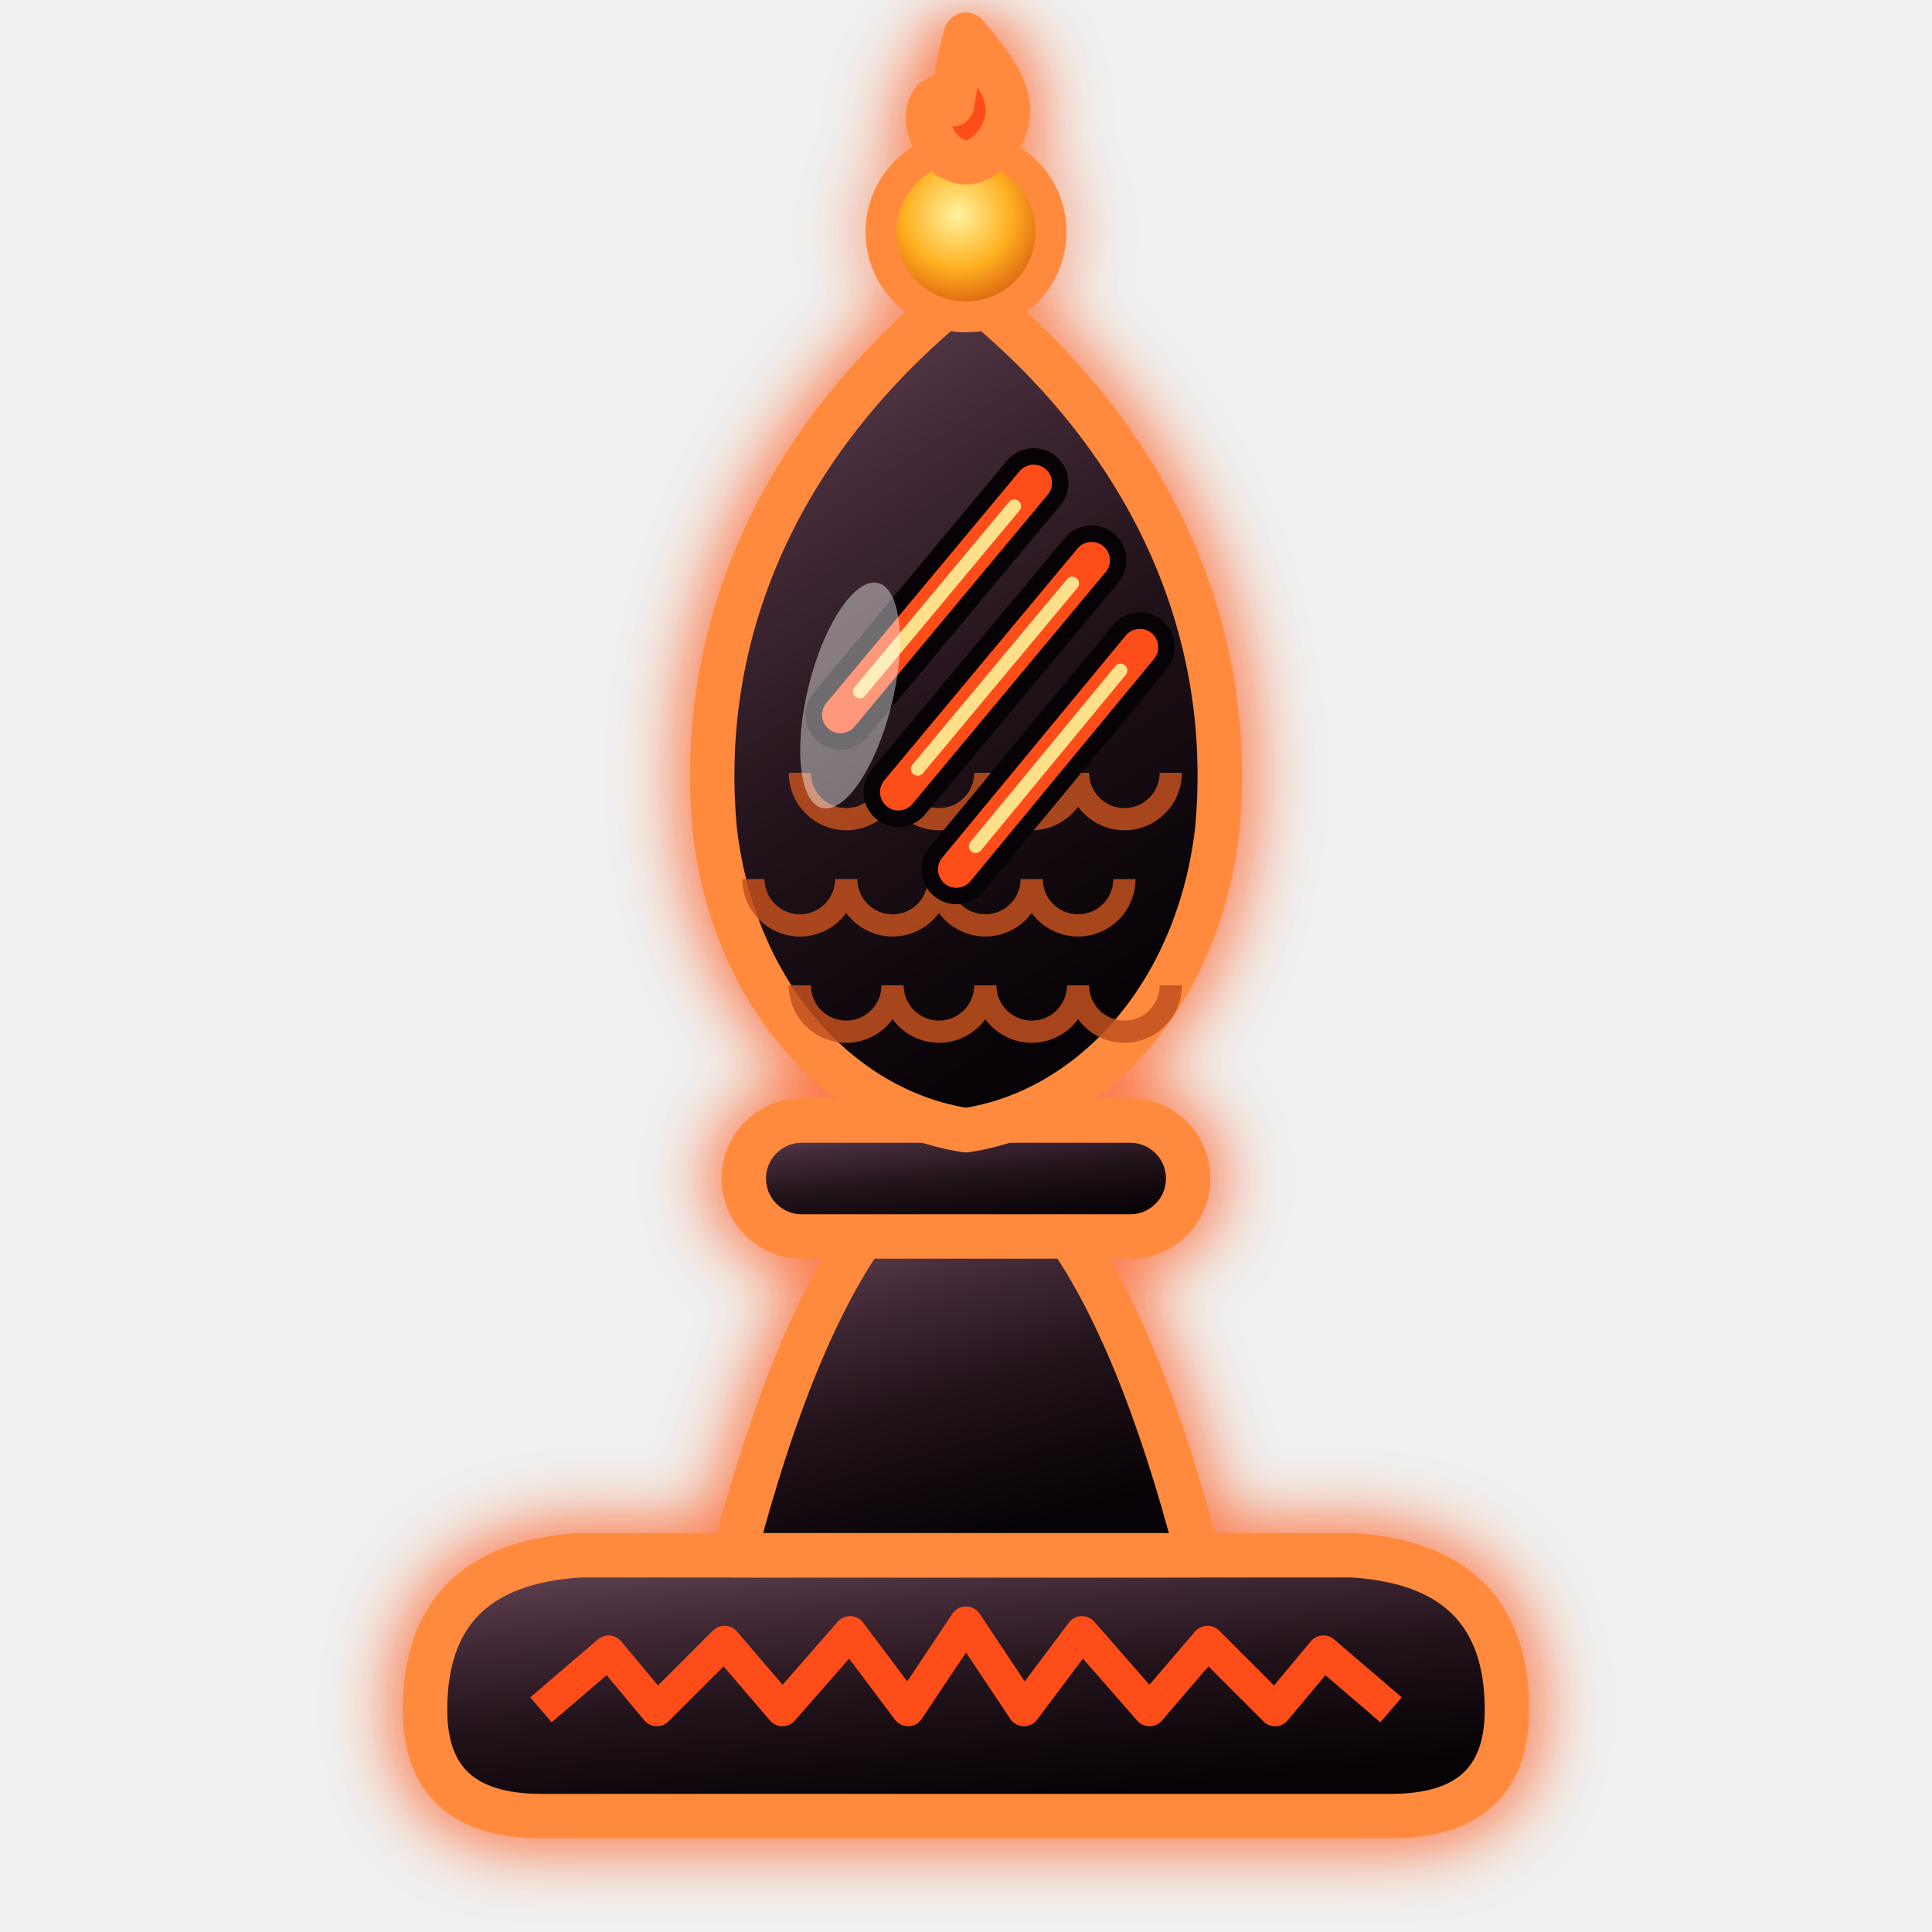
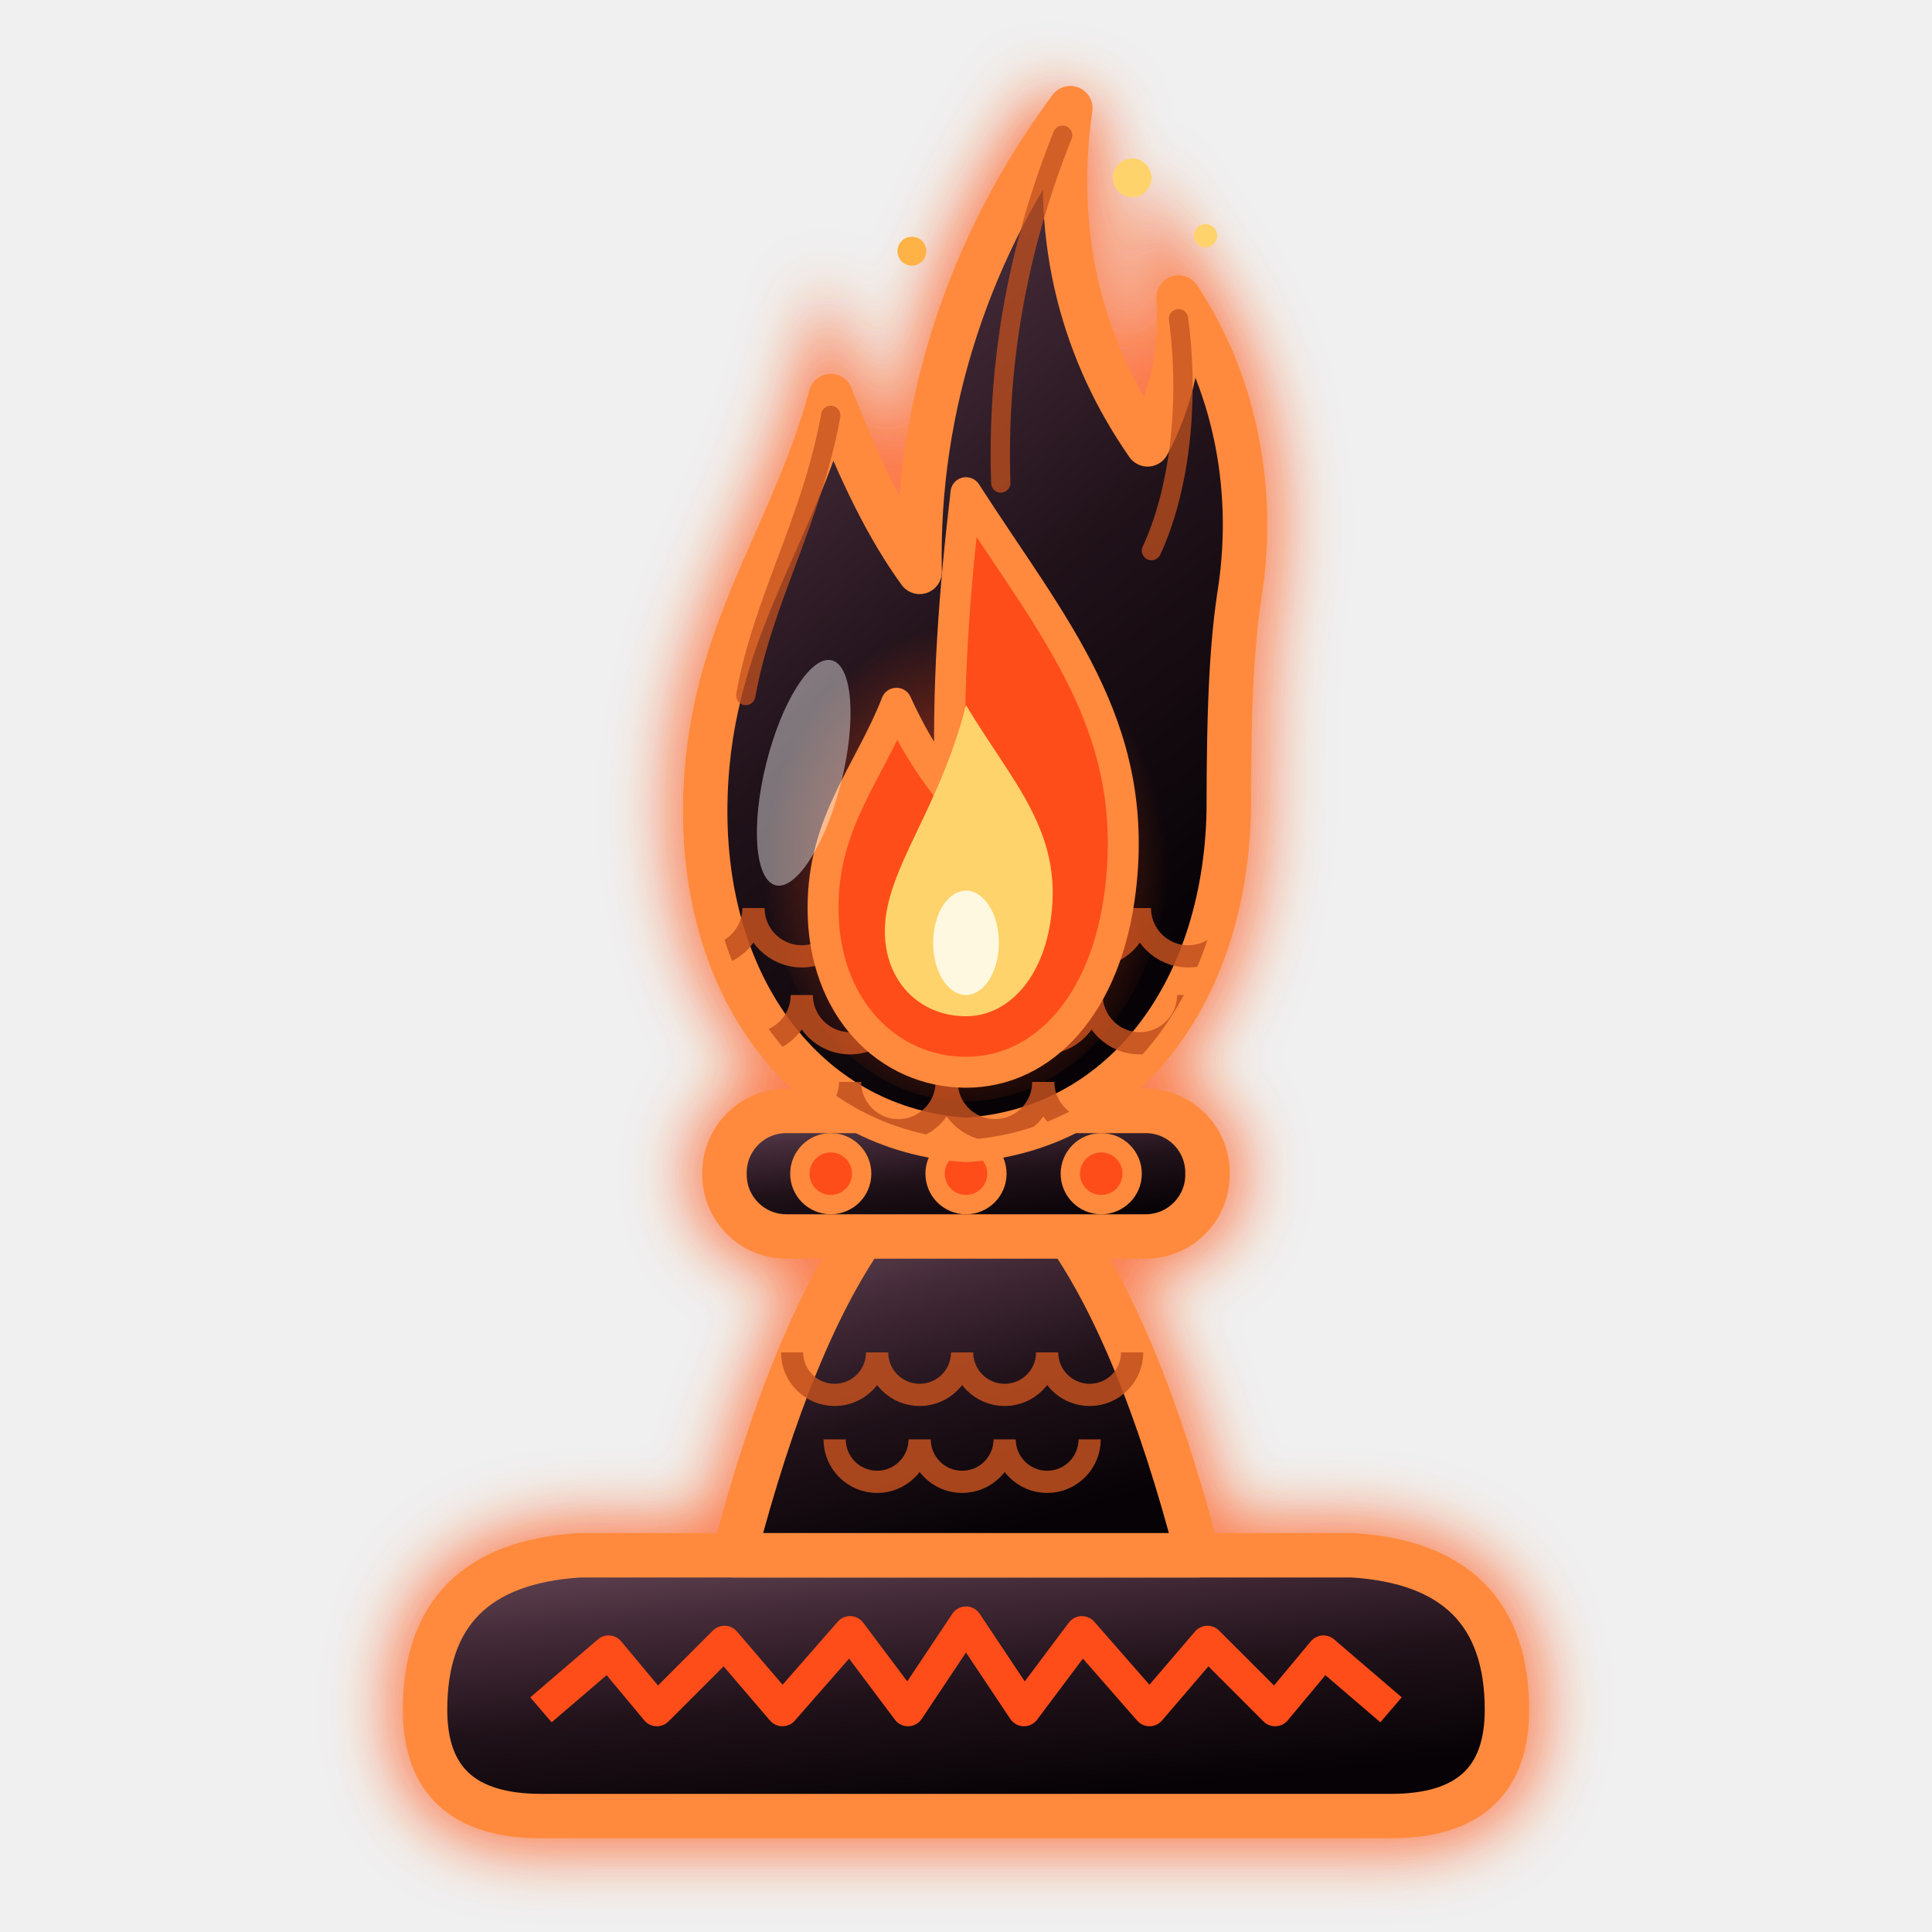
<svg xmlns="http://www.w3.org/2000/svg" viewBox="0 0 100 100">
  <defs>
    <linearGradient id="g" x1="0" y1="0" x2="0.4" y2="1">
      <stop offset="0" stop-color="#6a4a5a" />
      <stop offset="0.3" stop-color="#432a37" />
      <stop offset="0.6" stop-color="#21121a" />
      <stop offset="1" stop-color="#060205" />
    </linearGradient>
    <linearGradient id="gu" gradientUnits="userSpaceOnUse" x1="35" y1="4" x2="62" y2="60">
      <stop offset="0" stop-color="#6a4a5a" />
      <stop offset="0.4" stop-color="#432a37" />
      <stop offset="1" stop-color="#21121a" />
    </linearGradient>
    <linearGradient id="gh" x1="0" y1="1" x2="1" y2="0">
      <stop offset="0" stop-color="#1e1014" />
      <stop offset="1" stop-color="#8a6a6a" />
    </linearGradient>
    <linearGradient id="gm" x1="0" y1="0" x2="1" y2="1">
      <stop offset="0" stop-color="#5a2422" />
      <stop offset="1" stop-color="#120507" />
    </linearGradient>
    <linearGradient id="gf" x1="0" y1="0" x2="1" y2="1">
      <stop offset="0" stop-color="#432a37" />
      <stop offset=".6" stop-color="#21121a" />
      <stop offset="1" stop-color="#060205" />
    </linearGradient>
    <radialGradient id="mo" cx=".7" cy=".4" r=".8">
      <stop offset="0" stop-color="#ffb347" />
      <stop offset=".45" stop-color="#d8380c" />
      <stop offset="1" stop-color="#3a0804" />
    </radialGradient>
    <linearGradient id="gh" x1="0" y1="1" x2="1" y2="0">
      <stop offset="0" stop-color="#1e1014" />
      <stop offset="1" stop-color="#8a6a6a" />
    </linearGradient>
    <linearGradient id="gm" x1="0" y1="0" x2="1" y2="1">
      <stop offset="0" stop-color="#5a2422" />
      <stop offset="1" stop-color="#120507" />
    </linearGradient>
    <linearGradient id="gf" x1="0" y1="0" x2="1" y2="1">
      <stop offset="0" stop-color="#432a37" />
      <stop offset=".6" stop-color="#21121a" />
      <stop offset="1" stop-color="#060205" />
    </linearGradient>
    <radialGradient id="mo" cx=".7" cy=".4" r=".8">
      <stop offset="0" stop-color="#ffb347" />
      <stop offset=".45" stop-color="#d8380c" />
      <stop offset="1" stop-color="#3a0804" />
    </radialGradient>
    <radialGradient id="ey" cx=".45" cy=".4" r=".7">
      <stop offset="0" stop-color="#fff3a0" />
      <stop offset=".45" stop-color="#ffb020" />
      <stop offset="1" stop-color="#c43006" />
    </radialGradient>
    <filter id="bl" x="-20%" y="-20%" width="140%" height="140%">
      <feGaussianBlur stdDeviation="1.6" />
    </filter>
    <style>.gl *{fill:none!important;stroke:#ff5a1f!important} .gl .dt{display:none}</style>
  </defs>
  <g class="gl" filter="url(#bl)" opacity=".8" stroke-width="3.6">
    <path d="M22 88.5 Q22 81 30 80.5 H70 Q78 81 78 88.5 Q78 94 72 94 H28 Q22 94 22 88.5Z" fill="url(#g)" />
    <path d="M28 88.5 L31.5 85.5 L34 88.5 L37.5 85 L40.5 88.5 L44 84.5 L47 88.5 L50 84 L53 88.5 L56 84.5 L59.5 88.5 L62.5 85 L66 88.5 L68.5 85.5 L72 88.5" fill="none" stroke="#ff4d1a" stroke-width="1.7" stroke-linejoin="round" />
+     <defs>
+       <clipPath id="bf">
+         <path d="M50 59 C42 58.5 36.5 51.5 36.5 42 C36.5 33 41 28 43 20.5 C44.6 24.6 46 27.4 47.6 29.6 C47.4 21 50.2 12.6 55.4 5.6 C54.4 12.6 56.2 18.4 59.4 23 C60.6 20.8 61.2 18.2 61 15.4 C63.8 19.6 65 25 64.2 30.5 C63.8 33 63.6 36 63.6 42 C63.4 51.5 58 58.5 50 59Z" />
+       </clipPath>
+       <radialGradient id="bfg" cx=".5" cy=".55" r=".5">
+         <stop offset="0" stop-color="#ffe08a" stop-opacity=".9" />
+         <stop offset=".55" stop-color="#ff4d1a" stop-opacity=".35" />
+         <stop offset="1" stop-color="#ff4d1a" stop-opacity="0" />
+       </radialGradient>
+     </defs>
    <path d="M38 80.5 Q41 69 45 63.5 H55 Q59 69 62 80.5Z" fill="url(#g)" />
-     <rect x="38.5" y="58" width="23" height="6" rx="3" fill="url(#g)" />
-     <path d="M50 15 C59.5 22.5 64 32.5 63 43 C62 51.5 56.5 57.5 50 58.5 C43.5 57.5 38 51.5 37 43 C36 32.5 40.5 22.5 50 15Z" fill="url(#g)" />
-     <path d="M41.4 40 a2.4 2.4 0 0 0 4.8 0 M46.2 40 a2.4 2.4 0 0 0 4.8 0 M51.0 40 a2.4 2.4 0 0 0 4.8 0 M55.8 40 a2.4 2.4 0 0 0 4.8 0 " fill="none" stroke="#c2501f" stroke-width="1.15" opacity=".85" />
-     <path d="M39.0 45.5 a2.4 2.4 0 0 0 4.8 0 M43.8 45.5 a2.4 2.4 0 0 0 4.8 0 M48.6 45.5 a2.4 2.4 0 0 0 4.8 0 M53.4 45.5 a2.4 2.4 0 0 0 4.8 0 " fill="none" stroke="#c2501f" stroke-width="1.15" opacity=".85" />
-     <path d="M41.4 51 a2.4 2.4 0 0 0 4.8 0 M46.2 51 a2.4 2.4 0 0 0 4.8 0 M51.0 51 a2.4 2.4 0 0 0 4.8 0 M55.8 51 a2.4 2.4 0 0 0 4.8 0 " fill="none" stroke="#c2501f" stroke-width="1.15" opacity=".85" />
-     <g stroke-linecap="round">
-       <path d="M43.5 37 L53.5 25 M46.5 41 L56.5 29 M49.5 45 L59 33.5" stroke="#060205" stroke-width="3.6" />
-       <path d="M43.5 37 L53.5 25 M46.5 41 L56.5 29 M49.5 45 L59 33.5" stroke="#ff4d1a" stroke-width="1.9" />
-       <path d="M44.5 35.8 L52.5 26.2 M47.5 39.8 L55.5 30.2 M50.5 43.8 L58 34.7" stroke="#ffe08a" stroke-width=".7" />
+     <path d="M41.0 70 a2.2 2.2 0 0 0 4.4 0 M45.4 70 a2.2 2.2 0 0 0 4.4 0 M49.8 70 a2.2 2.2 0 0 0 4.4 0 M54.2 70 a2.2 2.2 0 0 0 4.4 0 " fill="none" stroke="#c2501f" stroke-width="1.15" opacity=".85" />
+     <path d="M43.2 74.5 a2.2 2.2 0 0 0 4.4 0 M47.6 74.5 a2.2 2.2 0 0 0 4.4 0 M52.0 74.5 a2.2 2.2 0 0 0 4.4 0 " fill="none" stroke="#c2501f" stroke-width="1.15" opacity=".85" />
+     <rect x="37.5" y="57.5" width="25" height="6.5" rx="3.2" fill="url(#g)" />
+     <circle cx="43" cy="60.75" r="1.6" fill="#ff4d1a" stroke-width="1" />
+     <circle cx="50" cy="60.75" r="1.6" fill="#ff4d1a" stroke-width="1" />
+     <circle cx="57" cy="60.75" r="1.6" fill="#ff4d1a" stroke-width="1" />
+     <path d="M50 59 C42 58.5 36.5 51.5 36.5 42 C36.5 33 41 28 43 20.5 C44.6 24.6 46 27.4 47.6 29.6 C47.4 21 50.2 12.6 55.4 5.6 C54.4 12.6 56.2 18.4 59.4 23 C60.6 20.8 61.2 18.2 61 15.4 C63.8 19.6 65 25 64.2 30.5 C63.8 33 63.6 36 63.6 42 C63.4 51.5 58 58.5 50 59Z" fill="url(#g)" />
+     <g class="dt" clip-path="url(#bf)">
+       <path d="M34.0 47 a2.5 2.5 0 0 0 5 0 M39.0 47 a2.5 2.5 0 0 0 5 0 M44.0 47 a2.5 2.5 0 0 0 5 0 M49.0 47 a2.5 2.5 0 0 0 5 0 M54.0 47 a2.5 2.5 0 0 0 5 0 M59.0 47 a2.5 2.5 0 0 0 5 0 " fill="none" stroke="#c2501f" stroke-width="1.15" opacity=".85" />
+       <path d="M36.5 51.5 a2.5 2.5 0 0 0 5 0 M41.5 51.5 a2.5 2.5 0 0 0 5 0 M46.5 51.5 a2.5 2.5 0 0 0 5 0 M51.5 51.5 a2.5 2.5 0 0 0 5 0 M56.5 51.5 a2.5 2.5 0 0 0 5 0 " fill="none" stroke="#c2501f" stroke-width="1.15" opacity=".85" />
+       <path d="M34.0 56 a2.5 2.5 0 0 0 5 0 M39.0 56 a2.5 2.5 0 0 0 5 0 M44.0 56 a2.5 2.5 0 0 0 5 0 M49.0 56 a2.5 2.5 0 0 0 5 0 M54.0 56 a2.5 2.5 0 0 0 5 0 M59.0 56 a2.5 2.5 0 0 0 5 0 " fill="none" stroke="#c2501f" stroke-width="1.15" opacity=".85" />
    </g>
-     <circle cx="50" cy="12" r="4.4" fill="url(#ey)" stroke-width="1.6" />
-     <path d="M50 1.8 C51.92 4.08 52.7 5.4 51.8 7.08 C51.2 8.1 50.48 8.4 50 8.4 C49.4 8.4 48.56 7.92 48.2 6.9 C47.6 5.28 48.8 4.5 49.28 5.4 C49.52 4.08 49.64 3 50 1.8Z" fill="#ff4d1a" />
-     <ellipse cx="44" cy="36" rx="2.2" ry="6" fill="#fff" opacity=".42" stroke="none" transform="rotate(14 44 36)" />
+     <path class="dt" d="M43 21.5 C42 27 39.5 31 38.6 36 M55 7 C52.6 13 51.6 19 51.8 25 M61 16.5 C61.6 21 61 25.5 59.6 28.5" fill="none" stroke="#c2501f" stroke-width="1" opacity=".75" stroke-linecap="round" />
+     <ellipse class="dt" cx="50" cy="44" rx="10.5" ry="13" fill="url(#bfg)" stroke="none" />
+     <path d="M50 25.5 C54.5 32.5 59 37.5 58 46 C57.3 52 54 55.5 50 55.5 C46 55.5 42.6 52.2 42.6 47 C42.6 42.5 45 40 46.4 36.4 C47.4 38.6 48.4 40 49.2 41 C49 35.6 49.4 30.6 50 25.5Z" fill="#ff4d1a" stroke-width="1.6" />
+     <path d="M50 36.5 C52.4 40.5 55 43 54.4 47.5 C54 50.6 52.2 52.6 50 52.6 C47.6 52.6 45.8 50.8 45.8 48.2 C45.8 45 48.6 42 50 36.5Z" fill="#ffd36b" stroke="none" />
+     <ellipse class="dt" cx="50" cy="48.8" rx="1.7" ry="2.7" fill="#fff8e0" stroke="none" />
+     <circle class="dt" cx="58.6" cy="9.2" r="1" fill="#ffd36b" stroke="none" />
+     <circle class="dt" cx="47.2" cy="13" r=".75" fill="#ffb347" stroke="none" />
+     <circle class="dt" cx="62.4" cy="12.2" r=".6" fill="#ffd36b" stroke="none" />
+     <ellipse class="dt" cx="41.6" cy="40" rx="2" ry="6" fill="#fff" opacity=".42" stroke="none" transform="rotate(14 41.6 40)" />
  </g>
  <g stroke="#ff8a3d" stroke-width="2.3" stroke-linejoin="round">
    <path d="M22 88.5 Q22 81 30 80.5 H70 Q78 81 78 88.5 Q78 94 72 94 H28 Q22 94 22 88.5Z" fill="url(#g)" />
    <path d="M28 88.5 L31.5 85.5 L34 88.5 L37.5 85 L40.5 88.5 L44 84.5 L47 88.5 L50 84 L53 88.5 L56 84.5 L59.5 88.5 L62.5 85 L66 88.5 L68.5 85.5 L72 88.5" fill="none" stroke="#ff4d1a" stroke-width="1.7" stroke-linejoin="round" />
+     <defs>
+       <clipPath id="bf">
+         <path d="M50 59 C42 58.5 36.5 51.5 36.5 42 C36.5 33 41 28 43 20.5 C44.6 24.6 46 27.4 47.6 29.6 C47.4 21 50.2 12.6 55.4 5.6 C54.4 12.6 56.2 18.4 59.4 23 C60.6 20.8 61.2 18.2 61 15.4 C63.8 19.6 65 25 64.2 30.5 C63.8 33 63.6 36 63.6 42 C63.4 51.5 58 58.5 50 59Z" />
+       </clipPath>
+       <radialGradient id="bfg" cx=".5" cy=".55" r=".5">
+         <stop offset="0" stop-color="#ffe08a" stop-opacity=".9" />
+         <stop offset=".55" stop-color="#ff4d1a" stop-opacity=".35" />
+         <stop offset="1" stop-color="#ff4d1a" stop-opacity="0" />
+       </radialGradient>
+     </defs>
    <path d="M38 80.5 Q41 69 45 63.5 H55 Q59 69 62 80.5Z" fill="url(#g)" />
-     <rect x="38.5" y="58" width="23" height="6" rx="3" fill="url(#g)" />
-     <path d="M50 15 C59.5 22.5 64 32.5 63 43 C62 51.5 56.5 57.5 50 58.5 C43.5 57.5 38 51.5 37 43 C36 32.5 40.5 22.5 50 15Z" fill="url(#g)" />
-     <path d="M41.4 40 a2.4 2.4 0 0 0 4.8 0 M46.2 40 a2.4 2.4 0 0 0 4.8 0 M51.0 40 a2.4 2.4 0 0 0 4.8 0 M55.8 40 a2.4 2.4 0 0 0 4.8 0 " fill="none" stroke="#c2501f" stroke-width="1.15" opacity=".85" />
-     <path d="M39.0 45.5 a2.4 2.4 0 0 0 4.8 0 M43.8 45.5 a2.4 2.4 0 0 0 4.8 0 M48.6 45.5 a2.4 2.4 0 0 0 4.8 0 M53.4 45.5 a2.4 2.4 0 0 0 4.8 0 " fill="none" stroke="#c2501f" stroke-width="1.15" opacity=".85" />
-     <path d="M41.4 51 a2.4 2.4 0 0 0 4.8 0 M46.2 51 a2.4 2.4 0 0 0 4.8 0 M51.0 51 a2.4 2.4 0 0 0 4.8 0 M55.8 51 a2.4 2.4 0 0 0 4.8 0 " fill="none" stroke="#c2501f" stroke-width="1.15" opacity=".85" />
-     <g stroke-linecap="round">
-       <path d="M43.5 37 L53.5 25 M46.5 41 L56.5 29 M49.5 45 L59 33.5" stroke="#060205" stroke-width="3.6" />
-       <path d="M43.5 37 L53.5 25 M46.5 41 L56.5 29 M49.5 45 L59 33.5" stroke="#ff4d1a" stroke-width="1.9" />
-       <path d="M44.5 35.8 L52.5 26.2 M47.5 39.8 L55.5 30.2 M50.5 43.8 L58 34.7" stroke="#ffe08a" stroke-width=".7" />
+     <path d="M41.0 70 a2.2 2.2 0 0 0 4.4 0 M45.4 70 a2.2 2.2 0 0 0 4.4 0 M49.8 70 a2.2 2.2 0 0 0 4.4 0 M54.2 70 a2.2 2.2 0 0 0 4.4 0 " fill="none" stroke="#c2501f" stroke-width="1.15" opacity=".85" />
+     <path d="M43.2 74.5 a2.2 2.2 0 0 0 4.4 0 M47.6 74.5 a2.2 2.2 0 0 0 4.4 0 M52.0 74.5 a2.2 2.2 0 0 0 4.4 0 " fill="none" stroke="#c2501f" stroke-width="1.15" opacity=".85" />
+     <rect x="37.5" y="57.5" width="25" height="6.5" rx="3.2" fill="url(#g)" />
+     <circle cx="43" cy="60.75" r="1.6" fill="#ff4d1a" stroke-width="1" />
+     <circle cx="50" cy="60.75" r="1.6" fill="#ff4d1a" stroke-width="1" />
+     <circle cx="57" cy="60.75" r="1.6" fill="#ff4d1a" stroke-width="1" />
+     <path d="M50 59 C42 58.5 36.5 51.5 36.5 42 C36.5 33 41 28 43 20.5 C44.6 24.6 46 27.4 47.6 29.6 C47.4 21 50.2 12.6 55.4 5.6 C54.4 12.6 56.2 18.4 59.4 23 C60.6 20.8 61.2 18.2 61 15.4 C63.8 19.6 65 25 64.2 30.5 C63.8 33 63.6 36 63.6 42 C63.4 51.5 58 58.5 50 59Z" fill="url(#g)" />
+     <g class="dt" clip-path="url(#bf)">
+       <path d="M34.0 47 a2.5 2.5 0 0 0 5 0 M39.0 47 a2.5 2.5 0 0 0 5 0 M44.0 47 a2.5 2.5 0 0 0 5 0 M49.0 47 a2.5 2.5 0 0 0 5 0 M54.0 47 a2.5 2.5 0 0 0 5 0 M59.0 47 a2.5 2.5 0 0 0 5 0 " fill="none" stroke="#c2501f" stroke-width="1.15" opacity=".85" />
+       <path d="M36.5 51.5 a2.5 2.5 0 0 0 5 0 M41.5 51.5 a2.5 2.5 0 0 0 5 0 M46.5 51.5 a2.5 2.5 0 0 0 5 0 M51.5 51.5 a2.5 2.5 0 0 0 5 0 M56.5 51.5 a2.5 2.5 0 0 0 5 0 " fill="none" stroke="#c2501f" stroke-width="1.15" opacity=".85" />
+       <path d="M34.0 56 a2.5 2.5 0 0 0 5 0 M39.0 56 a2.5 2.5 0 0 0 5 0 M44.0 56 a2.5 2.5 0 0 0 5 0 M49.0 56 a2.5 2.5 0 0 0 5 0 M54.0 56 a2.5 2.5 0 0 0 5 0 M59.0 56 a2.5 2.5 0 0 0 5 0 " fill="none" stroke="#c2501f" stroke-width="1.15" opacity=".85" />
    </g>
-     <circle cx="50" cy="12" r="4.4" fill="url(#ey)" stroke-width="1.6" />
-     <path d="M50 1.8 C51.92 4.08 52.7 5.4 51.8 7.08 C51.2 8.1 50.48 8.4 50 8.4 C49.4 8.4 48.56 7.92 48.2 6.9 C47.6 5.28 48.8 4.5 49.28 5.4 C49.52 4.08 49.64 3 50 1.8Z" fill="#ff4d1a" />
-     <ellipse cx="44" cy="36" rx="2.2" ry="6" fill="#fff" opacity=".42" stroke="none" transform="rotate(14 44 36)" />
+     <path class="dt" d="M43 21.5 C42 27 39.5 31 38.6 36 M55 7 C52.6 13 51.6 19 51.8 25 M61 16.5 C61.6 21 61 25.5 59.6 28.5" fill="none" stroke="#c2501f" stroke-width="1" opacity=".75" stroke-linecap="round" />
+     <ellipse class="dt" cx="50" cy="44" rx="10.5" ry="13" fill="url(#bfg)" stroke="none" />
+     <path d="M50 25.5 C54.5 32.5 59 37.5 58 46 C57.3 52 54 55.5 50 55.5 C46 55.5 42.6 52.2 42.6 47 C42.6 42.5 45 40 46.4 36.4 C47.4 38.6 48.4 40 49.2 41 C49 35.6 49.4 30.6 50 25.5Z" fill="#ff4d1a" stroke-width="1.6" />
+     <path d="M50 36.5 C52.4 40.5 55 43 54.4 47.5 C54 50.6 52.2 52.6 50 52.6 C47.6 52.6 45.8 50.8 45.8 48.2 C45.8 45 48.6 42 50 36.5Z" fill="#ffd36b" stroke="none" />
+     <ellipse class="dt" cx="50" cy="48.8" rx="1.7" ry="2.7" fill="#fff8e0" stroke="none" />
+     <circle class="dt" cx="58.6" cy="9.2" r="1" fill="#ffd36b" stroke="none" />
+     <circle class="dt" cx="47.2" cy="13" r=".75" fill="#ffb347" stroke="none" />
+     <circle class="dt" cx="62.4" cy="12.2" r=".6" fill="#ffd36b" stroke="none" />
+     <ellipse class="dt" cx="41.6" cy="40" rx="2" ry="6" fill="#fff" opacity=".42" stroke="none" transform="rotate(14 41.6 40)" />
  </g>
</svg>
